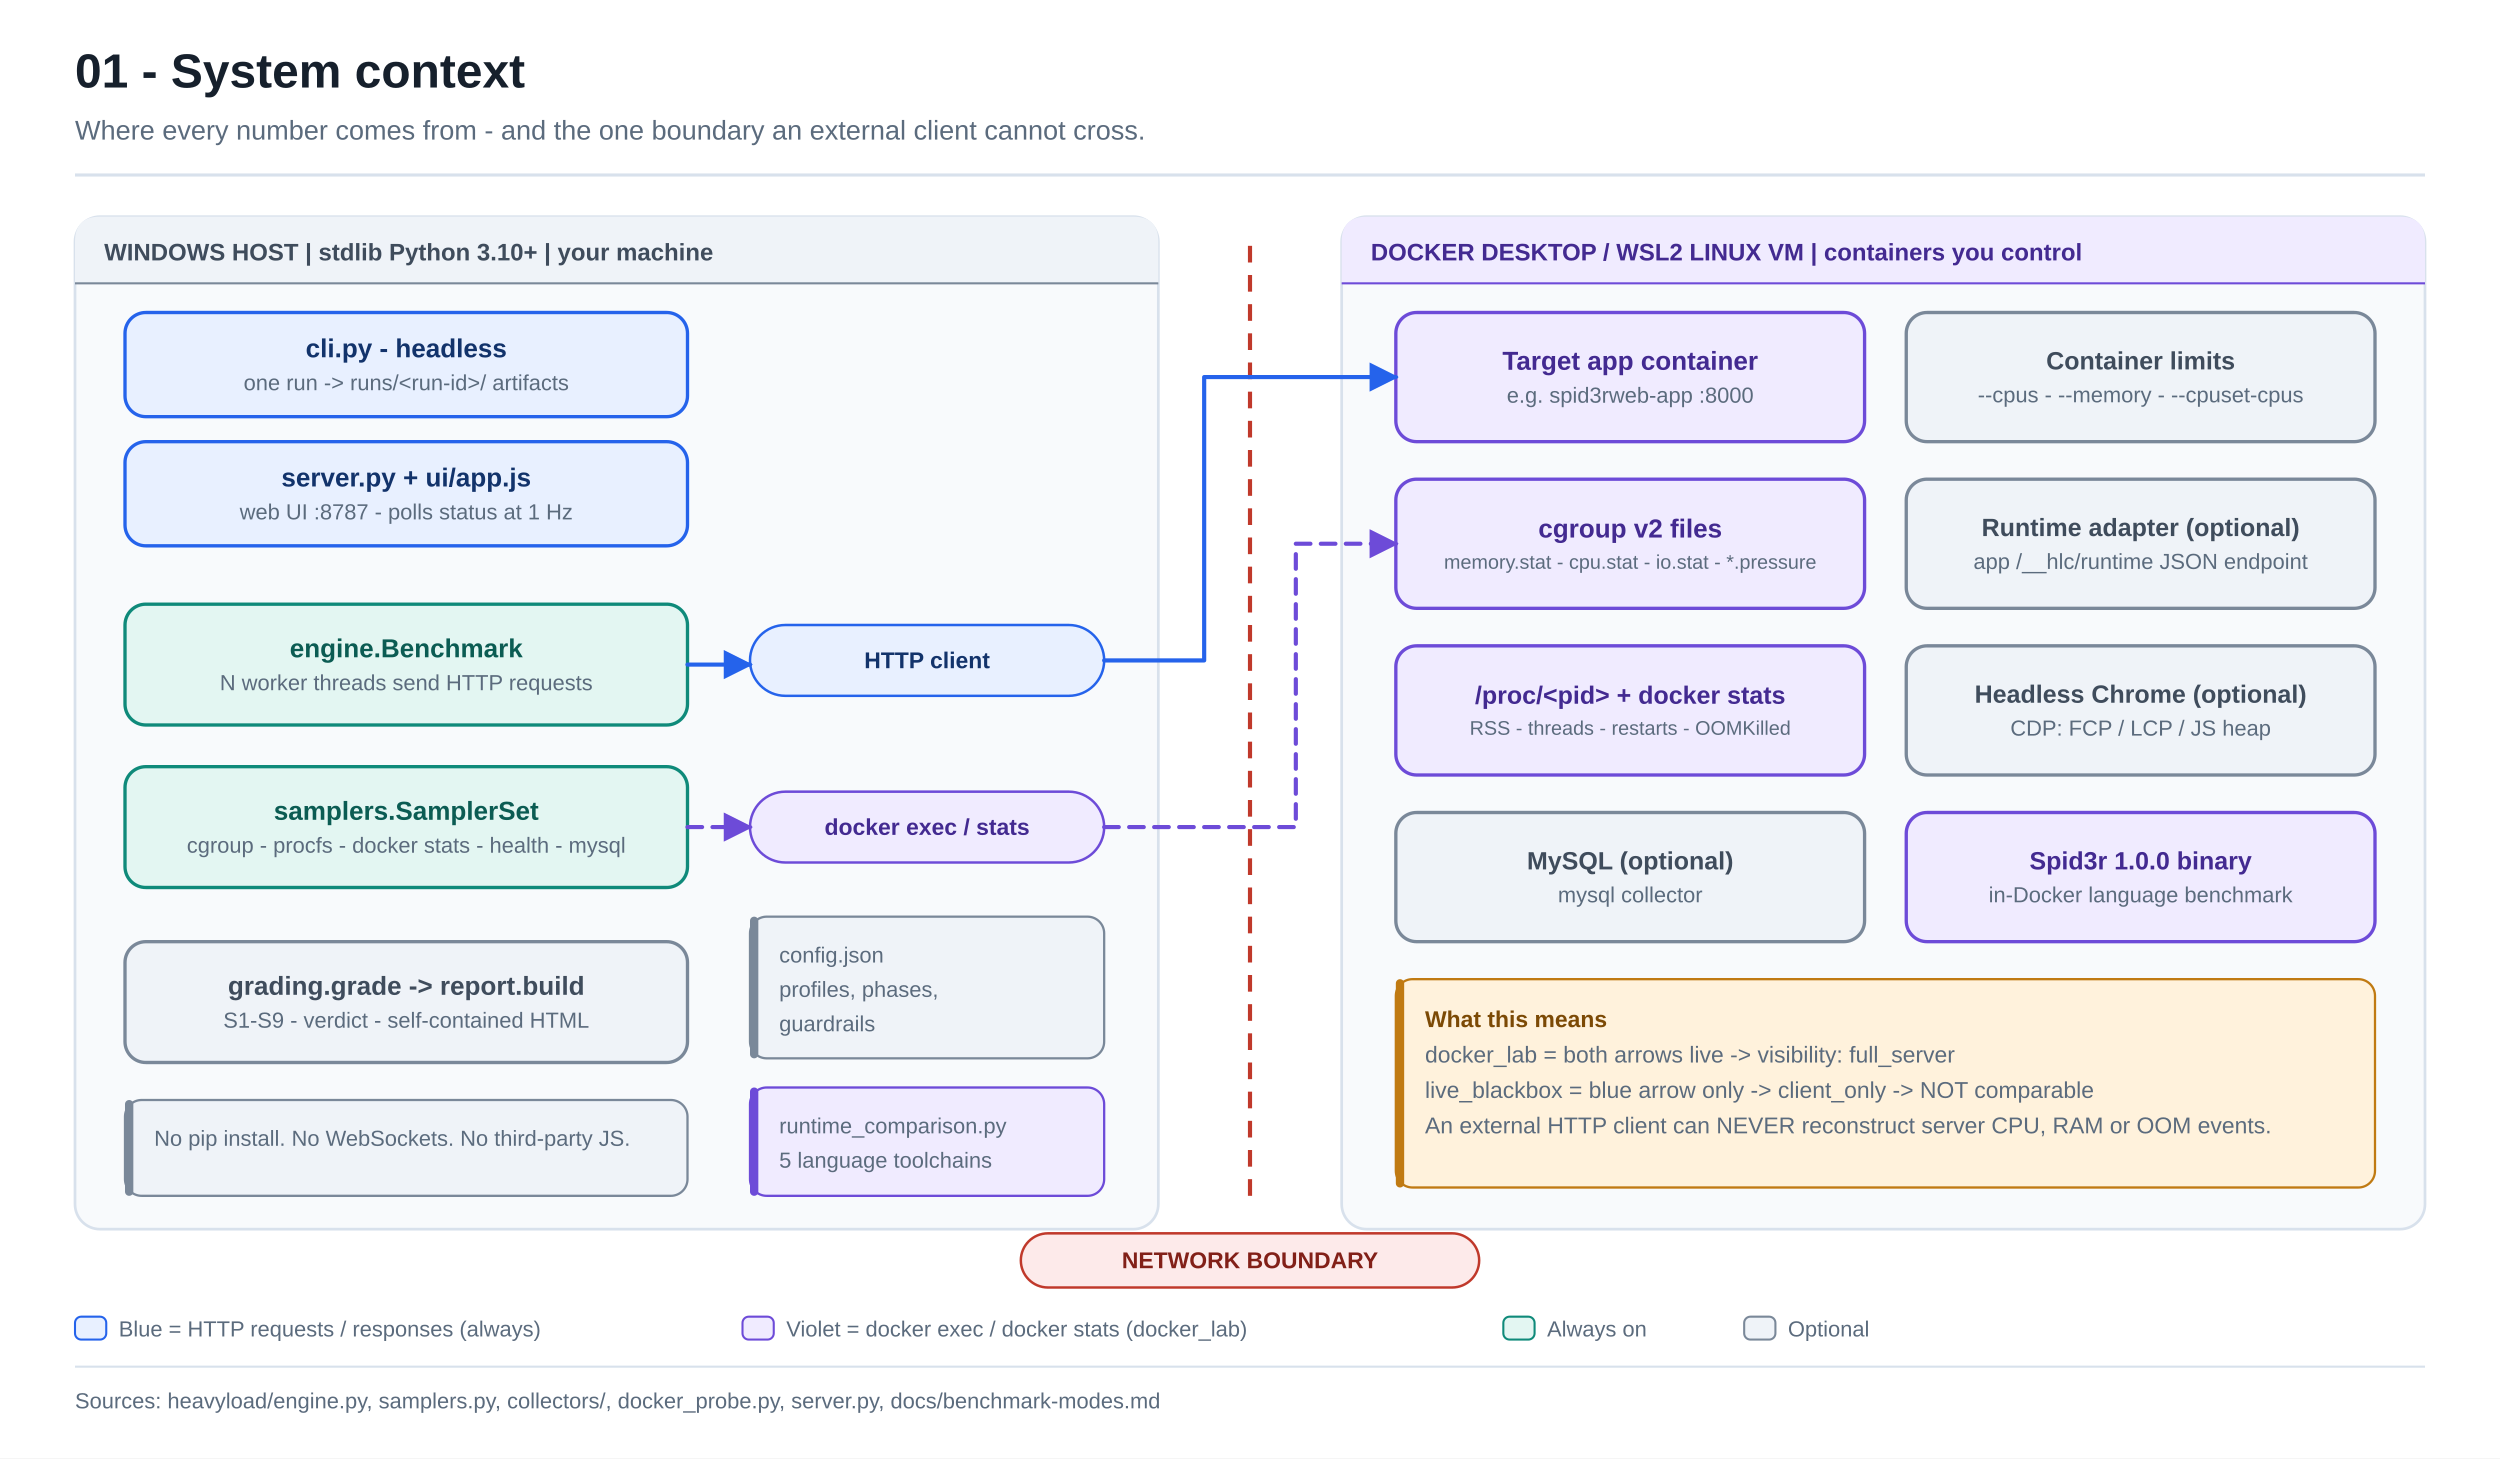
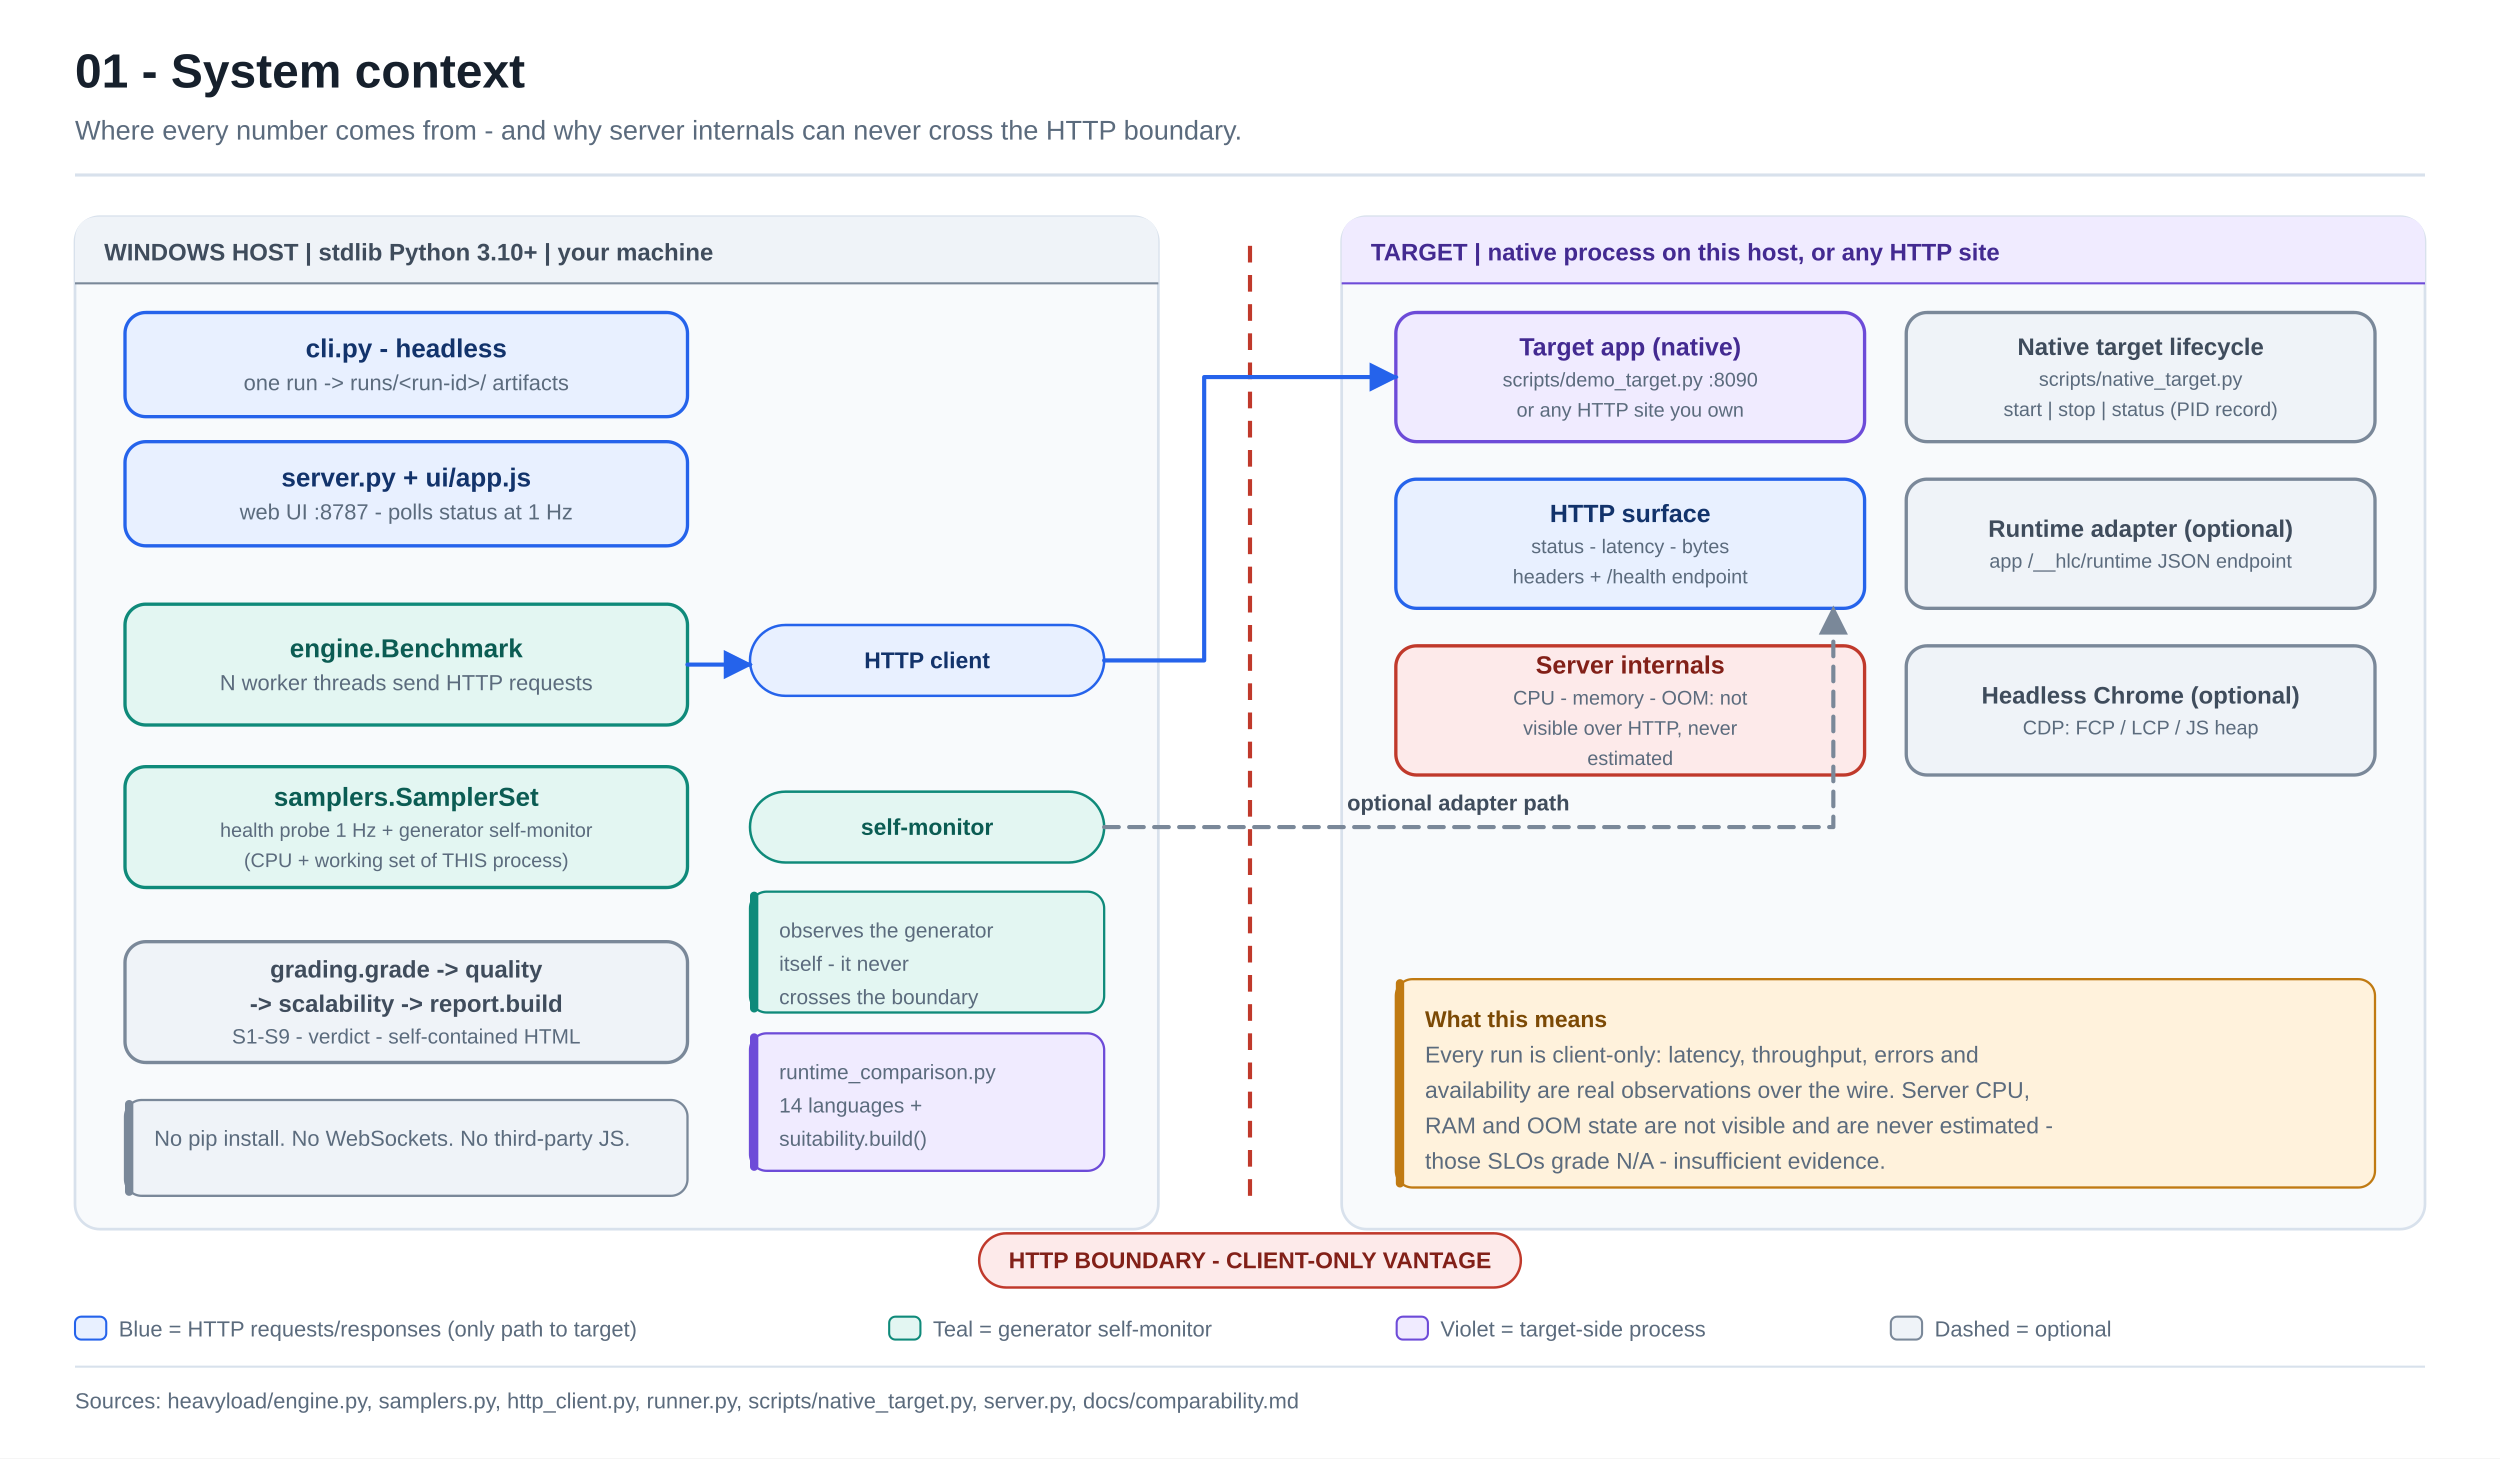
<svg xmlns="http://www.w3.org/2000/svg" width="1200" height="700" viewBox="0 0 1200 700" role="img" aria-labelledby="ttl dsc">
  <defs>
    <marker id="ar_blue" viewBox="0 0 10 10" refX="9" refY="5" markerWidth="7" markerHeight="7" orient="auto-start-reverse">
      <path d="M0,0 L10,5 L0,10 z" fill="#2563eb" />
    </marker>
    <marker id="ar_teal" viewBox="0 0 10 10" refX="9" refY="5" markerWidth="7" markerHeight="7" orient="auto-start-reverse">
      <path d="M0,0 L10,5 L0,10 z" fill="#0f8a7a" />
    </marker>
    <marker id="ar_violet" viewBox="0 0 10 10" refX="9" refY="5" markerWidth="7" markerHeight="7" orient="auto-start-reverse">
      <path d="M0,0 L10,5 L0,10 z" fill="#6d4bd8" />
    </marker>
    <marker id="ar_amber" viewBox="0 0 10 10" refX="9" refY="5" markerWidth="7" markerHeight="7" orient="auto-start-reverse">
      <path d="M0,0 L10,5 L0,10 z" fill="#c07a12" />
    </marker>
    <marker id="ar_green" viewBox="0 0 10 10" refX="9" refY="5" markerWidth="7" markerHeight="7" orient="auto-start-reverse">
      <path d="M0,0 L10,5 L0,10 z" fill="#18803d" />
    </marker>
    <marker id="ar_red" viewBox="0 0 10 10" refX="9" refY="5" markerWidth="7" markerHeight="7" orient="auto-start-reverse">
      <path d="M0,0 L10,5 L0,10 z" fill="#c0392b" />
    </marker>
    <marker id="ar_gray" viewBox="0 0 10 10" refX="9" refY="5" markerWidth="7" markerHeight="7" orient="auto-start-reverse">
      <path d="M0,0 L10,5 L0,10 z" fill="#7a8899" />
    </marker>
    <marker id="ar_ink" viewBox="0 0 10 10" refX="9" refY="5" markerWidth="7" markerHeight="7" orient="auto-start-reverse">
      <path d="M0,0 L10,5 L0,10 z" fill="#5b6b7d" />
    </marker>
  </defs>
  <rect width="1200" height="700" fill="#ffffff" />
  <text x="36" y="42" font-family="Segoe UI, Arial, Helvetica, sans-serif" font-size="23" font-weight="700" fill="#16202c">01 - System context</text>
-   <text x="36" y="67" font-family="Segoe UI, Arial, Helvetica, sans-serif" font-size="13" fill="#5b6b7d">Where every number comes from - and the one boundary an external client cannot cross.</text>
+   <text x="36" y="67" font-family="Segoe UI, Arial, Helvetica, sans-serif" font-size="13" fill="#5b6b7d">Where every number comes from - and why server internals can never cross the HTTP boundary.</text>
  <line x1="36" y1="84" x2="1164" y2="84" stroke="#d8e1ec" stroke-width="1.5" />
  <rect x="36" y="104" width="520" height="486" rx="12" fill="#f8fafc" stroke="#d8e1ec" stroke-width="1.3" />
  <path d="M36,136 L36,116 Q36,104 48,104 L544,104 Q556,104 556,116 L556,136 Z" fill="#eff3f8" />
  <line x1="36" y1="136" x2="556" y2="136" stroke="#7a8899" stroke-width="1" />
  <text x="50" y="125" font-family="Segoe UI, Arial, Helvetica, sans-serif" font-size="11.5" font-weight="700" fill="#3f4c5c" text-anchor="start">WINDOWS HOST  |  stdlib Python 3.10+  |  your machine</text>
  <rect x="644" y="104" width="520" height="486" rx="12" fill="#f8fafc" stroke="#d8e1ec" stroke-width="1.3" />
  <path d="M644,136 L644,116 Q644,104 656,104 L1152,104 Q1164,104 1164,116 L1164,136 Z" fill="#f0ebff" />
  <line x1="644" y1="136" x2="1164" y2="136" stroke="#6d4bd8" stroke-width="1" />
-   <text x="658" y="125" font-family="Segoe UI, Arial, Helvetica, sans-serif" font-size="11.5" font-weight="700" fill="#432a91" text-anchor="start">DOCKER DESKTOP / WSL2 LINUX VM  |  containers you control</text>
+   <text x="658" y="125" font-family="Segoe UI, Arial, Helvetica, sans-serif" font-size="11.5" font-weight="700" fill="#432a91" text-anchor="start">TARGET  |  native process on this host, or any HTTP site</text>
  <rect x="60" y="150" width="270" height="50" rx="10" fill="#e8f0ff" stroke="#2563eb" stroke-width="1.6" />
  <text x="195.0" y="171.5" font-family="Segoe UI, Arial, Helvetica, sans-serif" font-size="12.5" font-weight="700" fill="#12336b" text-anchor="middle">cli.py  -  headless</text>
  <text x="195.0" y="187.3" font-family="Segoe UI, Arial, Helvetica, sans-serif" font-size="10.5" font-weight="400" fill="#5b6b7d" text-anchor="middle">one run -&gt; runs/&lt;run-id&gt;/ artifacts</text>
  <rect x="60" y="212" width="270" height="50" rx="10" fill="#e8f0ff" stroke="#2563eb" stroke-width="1.6" />
  <text x="195.0" y="233.5" font-family="Segoe UI, Arial, Helvetica, sans-serif" font-size="12.5" font-weight="700" fill="#12336b" text-anchor="middle">server.py + ui/app.js</text>
  <text x="195.0" y="249.3" font-family="Segoe UI, Arial, Helvetica, sans-serif" font-size="10.5" font-weight="400" fill="#5b6b7d" text-anchor="middle">web UI :8787 - polls status at 1 Hz</text>
  <rect x="60" y="290" width="270" height="58" rx="10" fill="#e3f6f2" stroke="#0f8a7a" stroke-width="1.6" />
  <text x="195.0" y="315.5" font-family="Segoe UI, Arial, Helvetica, sans-serif" font-size="12.5" font-weight="700" fill="#0b5c53" text-anchor="middle">engine.Benchmark</text>
  <text x="195.0" y="331.3" font-family="Segoe UI, Arial, Helvetica, sans-serif" font-size="10.5" font-weight="400" fill="#5b6b7d" text-anchor="middle">N worker threads send HTTP requests</text>
  <rect x="60" y="368" width="270" height="58" rx="10" fill="#e3f6f2" stroke="#0f8a7a" stroke-width="1.6" />
-   <text x="195.0" y="393.5" font-family="Segoe UI, Arial, Helvetica, sans-serif" font-size="12.5" font-weight="700" fill="#0b5c53" text-anchor="middle">samplers.SamplerSet</text>
-   <text x="195.0" y="409.3" font-family="Segoe UI, Arial, Helvetica, sans-serif" font-size="10.5" font-weight="400" fill="#5b6b7d" text-anchor="middle">cgroup - procfs - docker stats - health - mysql</text>
+   <text x="195.0" y="386.8" font-family="Segoe UI, Arial, Helvetica, sans-serif" font-size="12.5" font-weight="700" fill="#0b5c53" text-anchor="middle">samplers.SamplerSet</text>
+   <text x="195.0" y="401.7" font-family="Segoe UI, Arial, Helvetica, sans-serif" font-size="9.5" font-weight="400" fill="#5b6b7d" text-anchor="middle">health probe 1 Hz + generator self-monitor</text>
+   <text x="195.0" y="416.2" font-family="Segoe UI, Arial, Helvetica, sans-serif" font-size="9.5" font-weight="400" fill="#5b6b7d" text-anchor="middle">(CPU + working set of THIS process)</text>
  <rect x="60" y="452" width="270" height="58" rx="10" fill="#eff3f8" stroke="#7a8899" stroke-width="1.6" />
-   <text x="195.0" y="477.5" font-family="Segoe UI, Arial, Helvetica, sans-serif" font-size="12.5" font-weight="700" fill="#3f4c5c" text-anchor="middle">grading.grade -&gt; report.build</text>
-   <text x="195.0" y="493.3" font-family="Segoe UI, Arial, Helvetica, sans-serif" font-size="10.5" font-weight="400" fill="#5b6b7d" text-anchor="middle">S1-S9 - verdict - self-contained HTML</text>
+   <text x="195.0" y="469.2" font-family="Segoe UI, Arial, Helvetica, sans-serif" font-size="11.5" font-weight="700" fill="#3f4c5c" text-anchor="middle">grading.grade -&gt; quality</text>
+   <text x="195.0" y="485.7" font-family="Segoe UI, Arial, Helvetica, sans-serif" font-size="11.5" font-weight="700" fill="#3f4c5c" text-anchor="middle">-&gt; scalability -&gt; report.build</text>
+   <text x="195.0" y="500.9" font-family="Segoe UI, Arial, Helvetica, sans-serif" font-size="10" font-weight="400" fill="#5b6b7d" text-anchor="middle">S1-S9 - verdict - self-contained HTML</text>
  <rect x="60" y="528" width="270" height="46" rx="8" fill="#eff3f8" stroke="#7a8899" stroke-width="1.1" />
  <rect x="60" y="528" width="4" height="46" rx="2" fill="#7a8899" stroke="#7a8899" stroke-width="0" />
  <text x="74" y="550" font-family="Segoe UI, Arial, Helvetica, sans-serif" font-size="10.5" font-weight="400" fill="#5b6b7d" text-anchor="start">No pip install. No WebSockets. No third-party JS.</text>
  <rect x="360" y="300" width="170" height="34" rx="17.0" fill="#e8f0ff" stroke="#2563eb" stroke-width="1.2" />
  <text x="445.0" y="320.74" font-family="Segoe UI, Arial, Helvetica, sans-serif" font-size="11" font-weight="700" fill="#12336b" text-anchor="middle">HTTP client</text>
-   <rect x="360" y="380" width="170" height="34" rx="17.0" fill="#f0ebff" stroke="#6d4bd8" stroke-width="1.2" />
-   <text x="445.0" y="400.74" font-family="Segoe UI, Arial, Helvetica, sans-serif" font-size="11" font-weight="700" fill="#432a91" text-anchor="middle">docker exec / stats</text>
-   <rect x="360" y="440" width="170" height="68" rx="8" fill="#eff3f8" stroke="#7a8899" stroke-width="1.1" />
-   <rect x="360" y="440" width="4" height="68" rx="2" fill="#7a8899" stroke="#7a8899" stroke-width="0" />
-   <text x="374" y="462" font-family="Segoe UI, Arial, Helvetica, sans-serif" font-size="10.5" font-weight="400" fill="#5b6b7d" text-anchor="start">config.json</text>
-   <text x="374" y="478.5" font-family="Segoe UI, Arial, Helvetica, sans-serif" font-size="10.5" font-weight="400" fill="#5b6b7d" text-anchor="start">profiles, phases,</text>
-   <text x="374" y="495.0" font-family="Segoe UI, Arial, Helvetica, sans-serif" font-size="10.5" font-weight="400" fill="#5b6b7d" text-anchor="start">guardrails</text>
-   <rect x="360" y="522" width="170" height="52" rx="8" fill="#f0ebff" stroke="#6d4bd8" stroke-width="1.1" />
-   <rect x="360" y="522" width="4" height="52" rx="2" fill="#6d4bd8" stroke="#6d4bd8" stroke-width="0" />
-   <text x="374" y="544" font-family="Segoe UI, Arial, Helvetica, sans-serif" font-size="10.5" font-weight="400" fill="#5b6b7d" text-anchor="start">runtime_comparison.py</text>
-   <text x="374" y="560.5" font-family="Segoe UI, Arial, Helvetica, sans-serif" font-size="10.5" font-weight="400" fill="#5b6b7d" text-anchor="start">5 language toolchains</text>
+   <rect x="360" y="380" width="170" height="34" rx="17.0" fill="#e3f6f2" stroke="#0f8a7a" stroke-width="1.2" />
+   <text x="445.0" y="400.74" font-family="Segoe UI, Arial, Helvetica, sans-serif" font-size="11" font-weight="700" fill="#0b5c53" text-anchor="middle">self-monitor</text>
+   <rect x="360" y="428" width="170" height="58" rx="8" fill="#e3f6f2" stroke="#0f8a7a" stroke-width="1.1" />
+   <rect x="360" y="428" width="4" height="58" rx="2" fill="#0f8a7a" stroke="#0f8a7a" stroke-width="0" />
+   <text x="374" y="450" font-family="Segoe UI, Arial, Helvetica, sans-serif" font-size="10" font-weight="400" fill="#5b6b7d" text-anchor="start">observes the generator</text>
+   <text x="374" y="466" font-family="Segoe UI, Arial, Helvetica, sans-serif" font-size="10" font-weight="400" fill="#5b6b7d" text-anchor="start">itself - it never</text>
+   <text x="374" y="482" font-family="Segoe UI, Arial, Helvetica, sans-serif" font-size="10" font-weight="400" fill="#5b6b7d" text-anchor="start">crosses the boundary</text>
+   <rect x="360" y="496" width="170" height="66" rx="8" fill="#f0ebff" stroke="#6d4bd8" stroke-width="1.1" />
+   <rect x="360" y="496" width="4" height="66" rx="2" fill="#6d4bd8" stroke="#6d4bd8" stroke-width="0" />
+   <text x="374" y="518" font-family="Segoe UI, Arial, Helvetica, sans-serif" font-size="10" font-weight="400" fill="#5b6b7d" text-anchor="start">runtime_comparison.py</text>
+   <text x="374" y="534" font-family="Segoe UI, Arial, Helvetica, sans-serif" font-size="10" font-weight="400" fill="#5b6b7d" text-anchor="start">14 languages +</text>
+   <text x="374" y="550" font-family="Segoe UI, Arial, Helvetica, sans-serif" font-size="10" font-weight="400" fill="#5b6b7d" text-anchor="start">suitability.build()</text>
  <polyline points="330.0,319.0 360.0,319.0" fill="none" stroke="#2563eb" stroke-width="2.0" stroke-linejoin="round" stroke-linecap="round" marker-end="url(#ar_blue)" />
-   <polyline points="330.0,397.0 360.0,397.0" fill="none" stroke="#6d4bd8" stroke-width="2.0" stroke-linejoin="round" stroke-linecap="round" marker-end="url(#ar_violet)" stroke-dasharray="7 5" />
  <rect x="670" y="150" width="225" height="62" rx="10" fill="#f0ebff" stroke="#6d4bd8" stroke-width="1.6" />
-   <text x="782.5" y="177.5" font-family="Segoe UI, Arial, Helvetica, sans-serif" font-size="12.5" font-weight="700" fill="#432a91" text-anchor="middle">Target app container</text>
-   <text x="782.5" y="193.3" font-family="Segoe UI, Arial, Helvetica, sans-serif" font-size="10.5" font-weight="400" fill="#5b6b7d" text-anchor="middle">e.g. spid3rweb-app :8000</text>
-   <rect x="670" y="230" width="225" height="62" rx="10" fill="#f0ebff" stroke="#6d4bd8" stroke-width="1.6" />
-   <text x="782.5" y="258.0" font-family="Segoe UI, Arial, Helvetica, sans-serif" font-size="12.5" font-weight="700" fill="#432a91" text-anchor="middle">cgroup v2 files</text>
-   <text x="782.5" y="273.0" font-family="Segoe UI, Arial, Helvetica, sans-serif" font-size="9.5" font-weight="400" fill="#5b6b7d" text-anchor="middle">memory.stat - cpu.stat - io.stat - *.pressure</text>
-   <rect x="670" y="310" width="225" height="62" rx="10" fill="#f0ebff" stroke="#6d4bd8" stroke-width="1.6" />
-   <text x="782.5" y="337.8" font-family="Segoe UI, Arial, Helvetica, sans-serif" font-size="12" font-weight="700" fill="#432a91" text-anchor="middle">/proc/&lt;pid&gt; + docker stats</text>
-   <text x="782.5" y="352.7" font-family="Segoe UI, Arial, Helvetica, sans-serif" font-size="9.5" font-weight="400" fill="#5b6b7d" text-anchor="middle">RSS - threads - restarts - OOMKilled</text>
-   <rect x="670" y="390" width="225" height="62" rx="10" fill="#eff3f8" stroke="#7a8899" stroke-width="1.6" />
-   <text x="782.5" y="417.3" font-family="Segoe UI, Arial, Helvetica, sans-serif" font-size="12" font-weight="700" fill="#3f4c5c" text-anchor="middle">MySQL (optional)</text>
-   <text x="782.5" y="433.1" font-family="Segoe UI, Arial, Helvetica, sans-serif" font-size="10.5" font-weight="400" fill="#5b6b7d" text-anchor="middle">mysql collector</text>
+   <text x="782.5" y="170.6" font-family="Segoe UI, Arial, Helvetica, sans-serif" font-size="12" font-weight="700" fill="#432a91" text-anchor="middle">Target app (native)</text>
+   <text x="782.5" y="185.5" font-family="Segoe UI, Arial, Helvetica, sans-serif" font-size="9.5" font-weight="400" fill="#5b6b7d" text-anchor="middle">scripts/demo_target.py :8090</text>
+   <text x="782.5" y="200.0" font-family="Segoe UI, Arial, Helvetica, sans-serif" font-size="9.5" font-weight="400" fill="#5b6b7d" text-anchor="middle">or any HTTP site you own</text>
+   <rect x="670" y="230" width="225" height="62" rx="10" fill="#e8f0ff" stroke="#2563eb" stroke-width="1.6" />
+   <text x="782.5" y="250.6" font-family="Segoe UI, Arial, Helvetica, sans-serif" font-size="12" font-weight="700" fill="#12336b" text-anchor="middle">HTTP surface</text>
+   <text x="782.5" y="265.5" font-family="Segoe UI, Arial, Helvetica, sans-serif" font-size="9.5" font-weight="400" fill="#5b6b7d" text-anchor="middle">status - latency - bytes</text>
+   <text x="782.5" y="280.0" font-family="Segoe UI, Arial, Helvetica, sans-serif" font-size="9.5" font-weight="400" fill="#5b6b7d" text-anchor="middle">headers + /health endpoint</text>
+   <rect x="670" y="310" width="225" height="62" rx="10" fill="#fdeaea" stroke="#c0392b" stroke-width="1.6" />
+   <text x="782.5" y="323.3" font-family="Segoe UI, Arial, Helvetica, sans-serif" font-size="12" font-weight="700" fill="#822018" text-anchor="middle">Server internals</text>
+   <text x="782.5" y="338.2" font-family="Segoe UI, Arial, Helvetica, sans-serif" font-size="9.5" font-weight="400" fill="#5b6b7d" text-anchor="middle">CPU - memory - OOM: not</text>
+   <text x="782.5" y="352.7" font-family="Segoe UI, Arial, Helvetica, sans-serif" font-size="9.5" font-weight="400" fill="#5b6b7d" text-anchor="middle">visible over HTTP, never</text>
+   <text x="782.5" y="367.2" font-family="Segoe UI, Arial, Helvetica, sans-serif" font-size="9.5" font-weight="400" fill="#5b6b7d" text-anchor="middle">estimated</text>
  <rect x="915" y="150" width="225" height="62" rx="10" fill="#eff3f8" stroke="#7a8899" stroke-width="1.6" />
-   <text x="1027.5" y="177.3" font-family="Segoe UI, Arial, Helvetica, sans-serif" font-size="12" font-weight="700" fill="#3f4c5c" text-anchor="middle">Container limits</text>
-   <text x="1027.5" y="193.1" font-family="Segoe UI, Arial, Helvetica, sans-serif" font-size="10.5" font-weight="400" fill="#5b6b7d" text-anchor="middle">--cpus - --memory - --cpuset-cpus</text>
+   <text x="1027.5" y="170.4" font-family="Segoe UI, Arial, Helvetica, sans-serif" font-size="11.5" font-weight="700" fill="#3f4c5c" text-anchor="middle">Native target lifecycle</text>
+   <text x="1027.5" y="185.2" font-family="Segoe UI, Arial, Helvetica, sans-serif" font-size="9.5" font-weight="400" fill="#5b6b7d" text-anchor="middle">scripts/native_target.py</text>
+   <text x="1027.5" y="199.7" font-family="Segoe UI, Arial, Helvetica, sans-serif" font-size="9.5" font-weight="400" fill="#5b6b7d" text-anchor="middle">start | stop | status (PID record)</text>
  <rect x="915" y="230" width="225" height="62" rx="10" fill="#eff3f8" stroke="#7a8899" stroke-width="1.6" />
-   <text x="1027.5" y="257.3" font-family="Segoe UI, Arial, Helvetica, sans-serif" font-size="12" font-weight="700" fill="#3f4c5c" text-anchor="middle">Runtime adapter (optional)</text>
-   <text x="1027.5" y="273.1" font-family="Segoe UI, Arial, Helvetica, sans-serif" font-size="10.5" font-weight="400" fill="#5b6b7d" text-anchor="middle">app /__hlc/runtime JSON endpoint</text>
+   <text x="1027.5" y="257.7" font-family="Segoe UI, Arial, Helvetica, sans-serif" font-size="11.5" font-weight="700" fill="#3f4c5c" text-anchor="middle">Runtime adapter (optional)</text>
+   <text x="1027.5" y="272.5" font-family="Segoe UI, Arial, Helvetica, sans-serif" font-size="9.5" font-weight="400" fill="#5b6b7d" text-anchor="middle">app /__hlc/runtime JSON endpoint</text>
  <rect x="915" y="310" width="225" height="62" rx="10" fill="#eff3f8" stroke="#7a8899" stroke-width="1.6" />
-   <text x="1027.5" y="337.3" font-family="Segoe UI, Arial, Helvetica, sans-serif" font-size="12" font-weight="700" fill="#3f4c5c" text-anchor="middle">Headless Chrome (optional)</text>
-   <text x="1027.5" y="353.1" font-family="Segoe UI, Arial, Helvetica, sans-serif" font-size="10.5" font-weight="400" fill="#5b6b7d" text-anchor="middle">CDP: FCP / LCP / JS heap</text>
-   <rect x="915" y="390" width="225" height="62" rx="10" fill="#f0ebff" stroke="#6d4bd8" stroke-width="1.6" />
-   <text x="1027.5" y="417.3" font-family="Segoe UI, Arial, Helvetica, sans-serif" font-size="12" font-weight="700" fill="#432a91" text-anchor="middle">Spid3r 1.0.0 binary</text>
-   <text x="1027.5" y="433.1" font-family="Segoe UI, Arial, Helvetica, sans-serif" font-size="10.5" font-weight="400" fill="#5b6b7d" text-anchor="middle">in-Docker language benchmark</text>
+   <text x="1027.5" y="337.7" font-family="Segoe UI, Arial, Helvetica, sans-serif" font-size="11.5" font-weight="700" fill="#3f4c5c" text-anchor="middle">Headless Chrome (optional)</text>
+   <text x="1027.5" y="352.5" font-family="Segoe UI, Arial, Helvetica, sans-serif" font-size="9.5" font-weight="400" fill="#5b6b7d" text-anchor="middle">CDP: FCP / LCP / JS heap</text>
  <line x1="600" y1="118" x2="600" y2="580" stroke="#c0392b" stroke-width="2" stroke-dasharray="8 6" />
  <polyline points="530.0,317.0 578.0,317.0 578.0,181.0 670.0,181.0" fill="none" stroke="#2563eb" stroke-width="2.0" stroke-linejoin="round" stroke-linecap="round" marker-end="url(#ar_blue)" />
-   <polyline points="530.0,397.0 622.0,397.0 622.0,261.0 670.0,261.0" fill="none" stroke="#6d4bd8" stroke-width="2.0" stroke-linejoin="round" stroke-linecap="round" marker-end="url(#ar_violet)" stroke-dasharray="7 5" />
+   <polyline points="530.0,397.0 880.0,397.0 880.0,292.0" fill="none" stroke="#7a8899" stroke-width="2.0" stroke-linejoin="round" stroke-linecap="round" marker-end="url(#ar_gray)" stroke-dasharray="7 5" />
+   <text x="700" y="389" font-family="Segoe UI, Arial, Helvetica, sans-serif" font-size="10.5" font-weight="700" fill="#3f4c5c" text-anchor="middle">optional adapter path</text>
  <rect x="670" y="470" width="470" height="100" rx="8" fill="#fff2dc" stroke="#c07a12" stroke-width="1.1" />
  <rect x="670" y="470" width="4" height="100" rx="2" fill="#c07a12" stroke="#c07a12" stroke-width="0" />
  <text x="684" y="493" font-family="Segoe UI, Arial, Helvetica, sans-serif" font-size="11" font-weight="700" fill="#7c4a05" text-anchor="start">What this means</text>
-   <text x="684" y="510" font-family="Segoe UI, Arial, Helvetica, sans-serif" font-size="11" font-weight="400" fill="#5b6b7d" text-anchor="start">docker_lab  = both arrows live  -&gt;  visibility: full_server</text>
-   <text x="684" y="527" font-family="Segoe UI, Arial, Helvetica, sans-serif" font-size="11" font-weight="400" fill="#5b6b7d" text-anchor="start">live_blackbox = blue arrow only  -&gt;  client_only  -&gt;  NOT comparable</text>
-   <text x="684" y="544" font-family="Segoe UI, Arial, Helvetica, sans-serif" font-size="11" font-weight="400" fill="#5b6b7d" text-anchor="start">An external HTTP client can NEVER reconstruct server CPU, RAM or OOM events.</text>
-   <rect x="490" y="592" width="220" height="26" rx="13.0" fill="#fdeaea" stroke="#c0392b" stroke-width="1.2" />
-   <text x="600.0" y="608.74" font-family="Segoe UI, Arial, Helvetica, sans-serif" font-size="11" font-weight="700" fill="#822018" text-anchor="middle">NETWORK BOUNDARY</text>
+   <text x="684" y="510" font-family="Segoe UI, Arial, Helvetica, sans-serif" font-size="11" font-weight="400" fill="#5b6b7d" text-anchor="start">Every run is client-only: latency, throughput, errors and</text>
+   <text x="684" y="527" font-family="Segoe UI, Arial, Helvetica, sans-serif" font-size="11" font-weight="400" fill="#5b6b7d" text-anchor="start">availability are real observations over the wire. Server CPU,</text>
+   <text x="684" y="544" font-family="Segoe UI, Arial, Helvetica, sans-serif" font-size="11" font-weight="400" fill="#5b6b7d" text-anchor="start">RAM and OOM state are not visible and are never estimated -</text>
+   <text x="684" y="561" font-family="Segoe UI, Arial, Helvetica, sans-serif" font-size="11" font-weight="400" fill="#5b6b7d" text-anchor="start">those SLOs grade N/A - insufficient evidence.</text>
+   <rect x="470" y="592" width="260" height="26" rx="13.0" fill="#fdeaea" stroke="#c0392b" stroke-width="1.2" />
+   <text x="600.0" y="608.74" font-family="Segoe UI, Arial, Helvetica, sans-serif" font-size="11" font-weight="700" fill="#822018" text-anchor="middle">HTTP BOUNDARY - CLIENT-ONLY VANTAGE</text>
  <rect x="36" y="632" width="15" height="11" rx="3" fill="#e8f0ff" stroke="#2563eb" stroke-width="1" />
-   <text x="57" y="641.5" font-family="Segoe UI, Arial, Helvetica, sans-serif" font-size="10.5" font-weight="400" fill="#5b6b7d" text-anchor="start">Blue = HTTP requests / responses (always)</text>
-   <rect x="356.4" y="632" width="15" height="11" rx="3" fill="#f0ebff" stroke="#6d4bd8" stroke-width="1" />
-   <text x="377.4" y="641.5" font-family="Segoe UI, Arial, Helvetica, sans-serif" font-size="10.5" font-weight="400" fill="#5b6b7d" text-anchor="start">Violet = docker exec / docker stats (docker_lab)</text>
-   <rect x="721.6" y="632" width="15" height="11" rx="3" fill="#e3f6f2" stroke="#0f8a7a" stroke-width="1" />
-   <text x="742.6" y="641.5" font-family="Segoe UI, Arial, Helvetica, sans-serif" font-size="10.5" font-weight="400" fill="#5b6b7d" text-anchor="start">Always on</text>
-   <rect x="837.2" y="632" width="15" height="11" rx="3" fill="#eff3f8" stroke="#7a8899" stroke-width="1" />
-   <text x="858.2" y="641.5" font-family="Segoe UI, Arial, Helvetica, sans-serif" font-size="10.5" font-weight="400" fill="#5b6b7d" text-anchor="start">Optional</text>
+   <text x="57" y="641.5" font-family="Segoe UI, Arial, Helvetica, sans-serif" font-size="10.5" font-weight="400" fill="#5b6b7d" text-anchor="start">Blue = HTTP requests/responses (only path to target)</text>
+   <rect x="426.8" y="632" width="15" height="11" rx="3" fill="#e3f6f2" stroke="#0f8a7a" stroke-width="1" />
+   <text x="447.8" y="641.5" font-family="Segoe UI, Arial, Helvetica, sans-serif" font-size="10.5" font-weight="400" fill="#5b6b7d" text-anchor="start">Teal = generator self-monitor</text>
+   <rect x="670.4" y="632" width="15" height="11" rx="3" fill="#f0ebff" stroke="#6d4bd8" stroke-width="1" />
+   <text x="691.4" y="641.5" font-family="Segoe UI, Arial, Helvetica, sans-serif" font-size="10.5" font-weight="400" fill="#5b6b7d" text-anchor="start">Violet = target-side process</text>
+   <rect x="907.6" y="632" width="15" height="11" rx="3" fill="#eff3f8" stroke="#7a8899" stroke-width="1" />
+   <text x="928.6" y="641.5" font-family="Segoe UI, Arial, Helvetica, sans-serif" font-size="10.5" font-weight="400" fill="#5b6b7d" text-anchor="start">Dashed = optional</text>
  <line x1="36" y1="656" x2="1164" y2="656" stroke="#d8e1ec" stroke-width="1" />
-   <text x="36" y="676" font-family="Segoe UI, Arial, Helvetica, sans-serif" font-size="10.5" font-weight="400" fill="#5b6b7d" text-anchor="start">Sources: heavyload/engine.py, samplers.py, collectors/, docker_probe.py, server.py, docs/benchmark-modes.md</text>
+   <text x="36" y="676" font-family="Segoe UI, Arial, Helvetica, sans-serif" font-size="10.5" font-weight="400" fill="#5b6b7d" text-anchor="start">Sources: heavyload/engine.py, samplers.py, http_client.py, runner.py, scripts/native_target.py, server.py, docs/comparability.md</text>
</svg>
